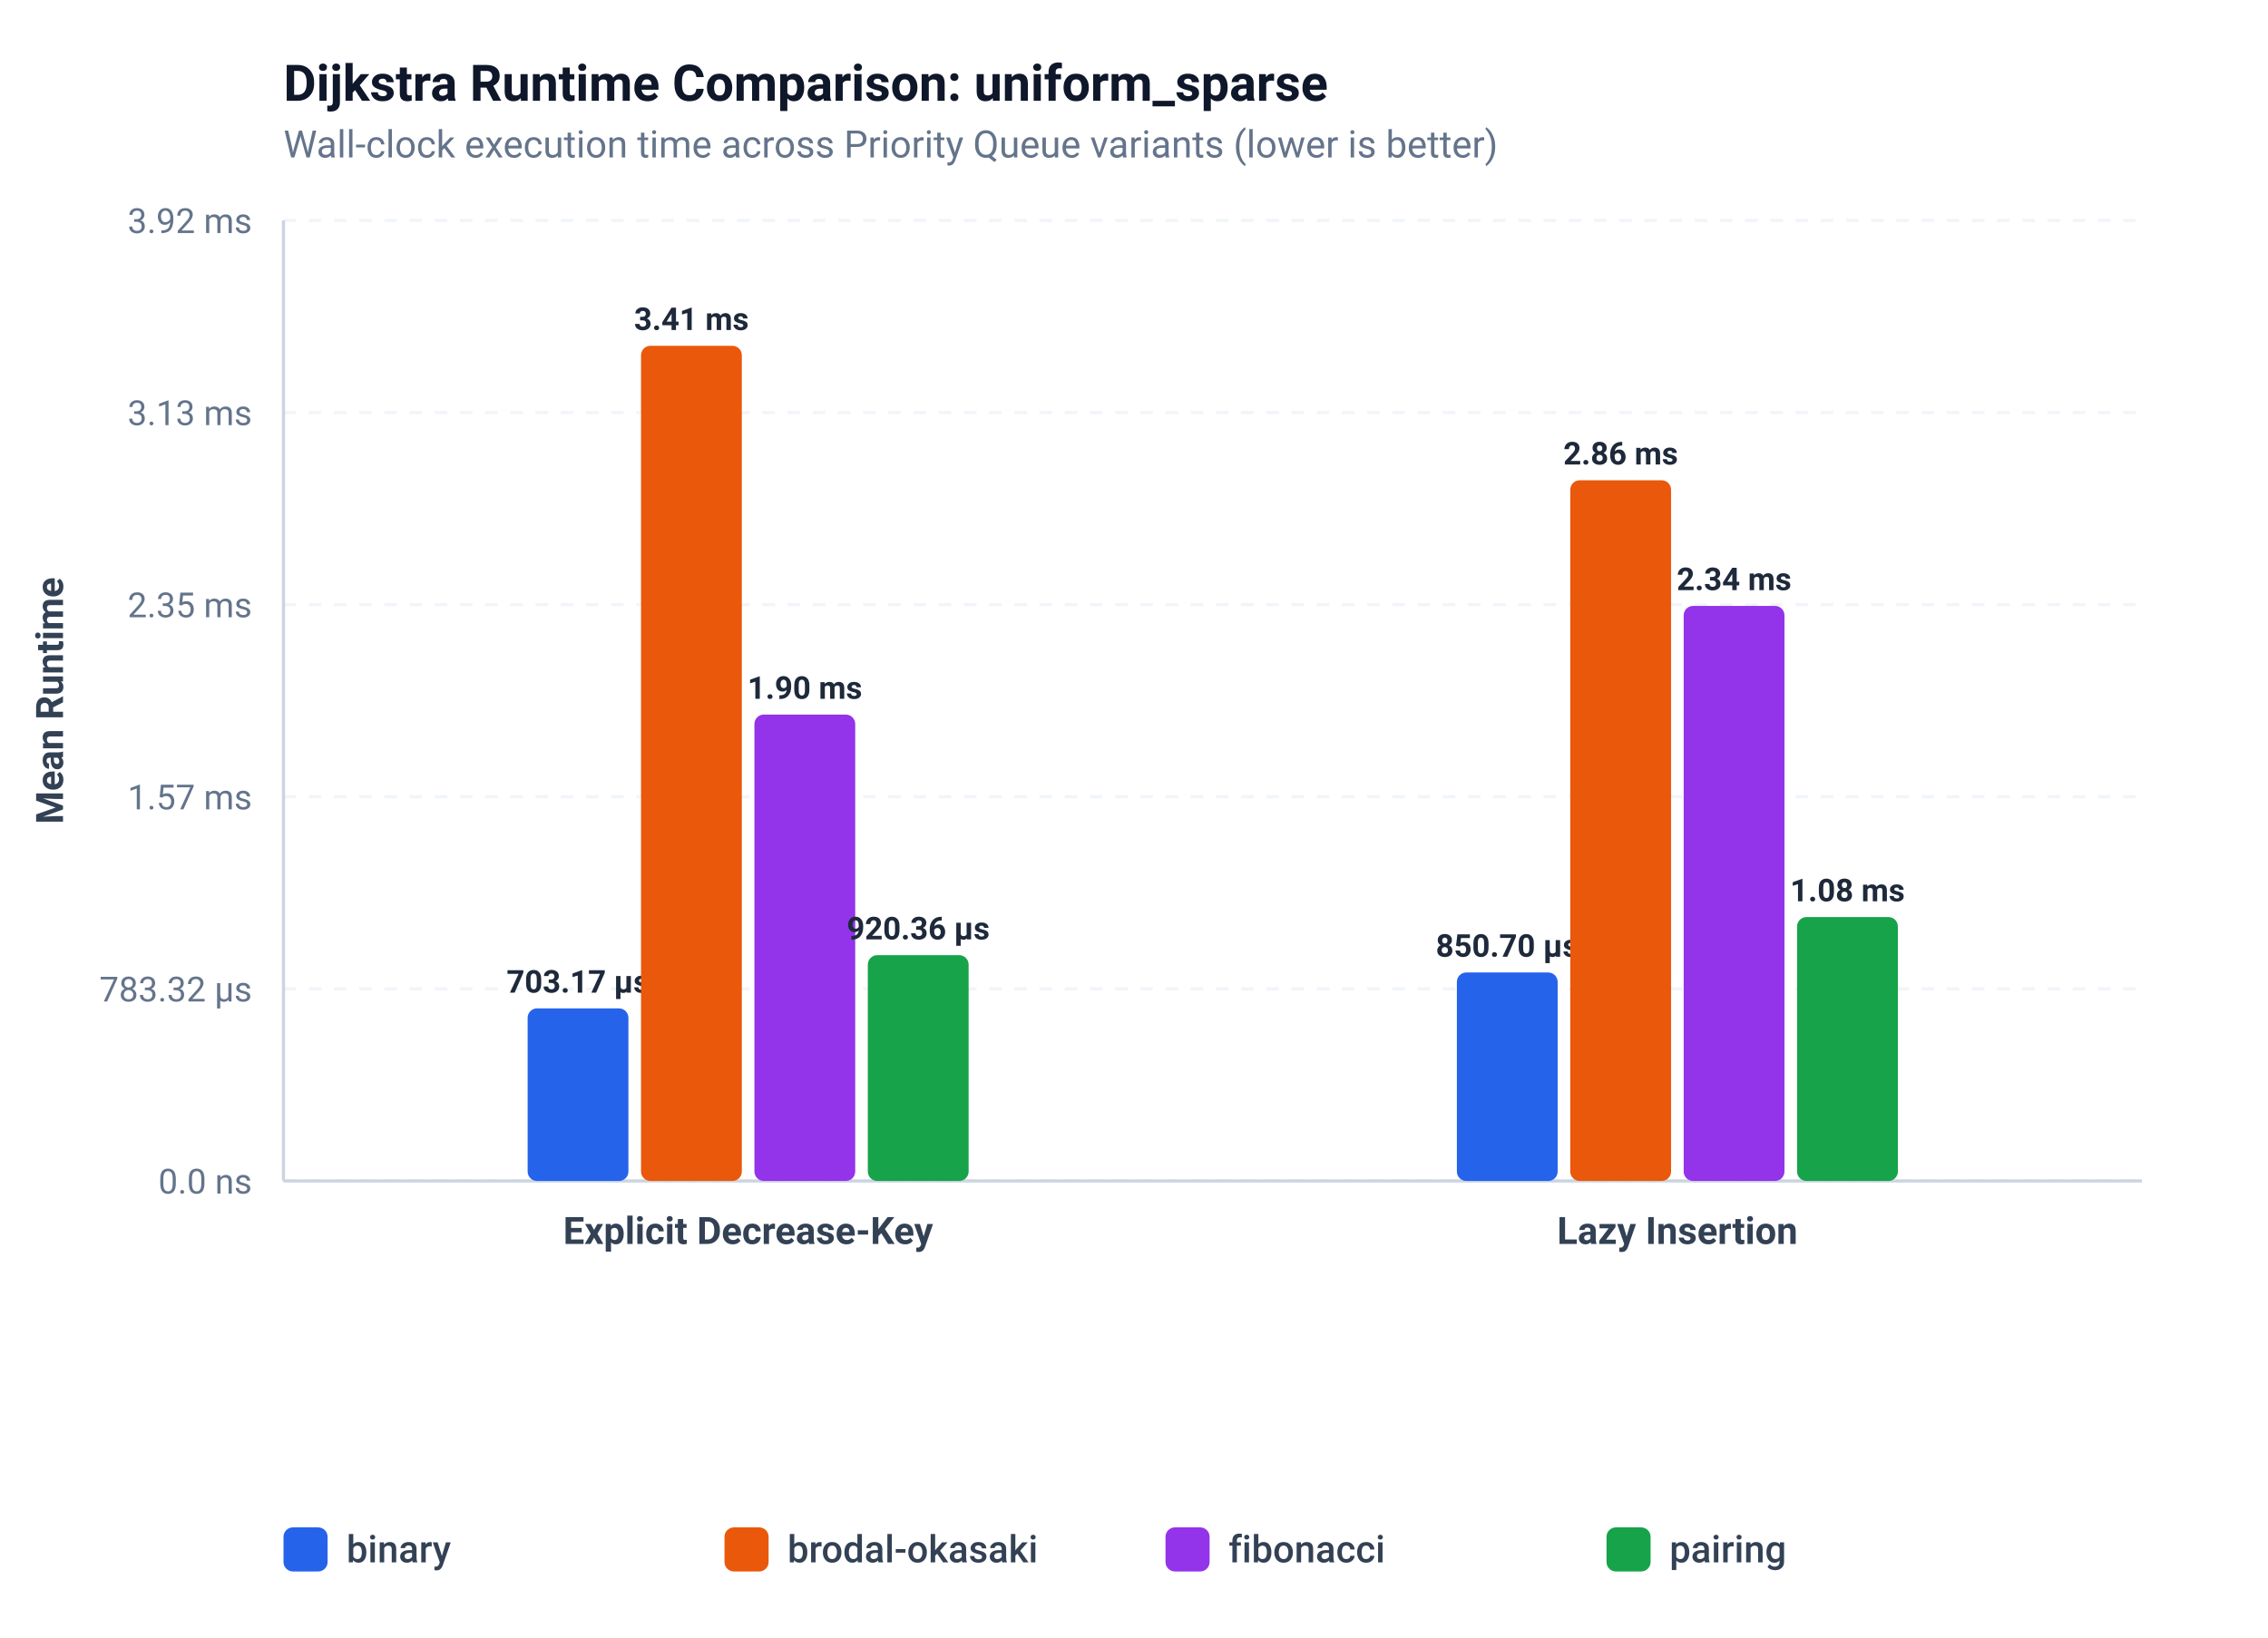
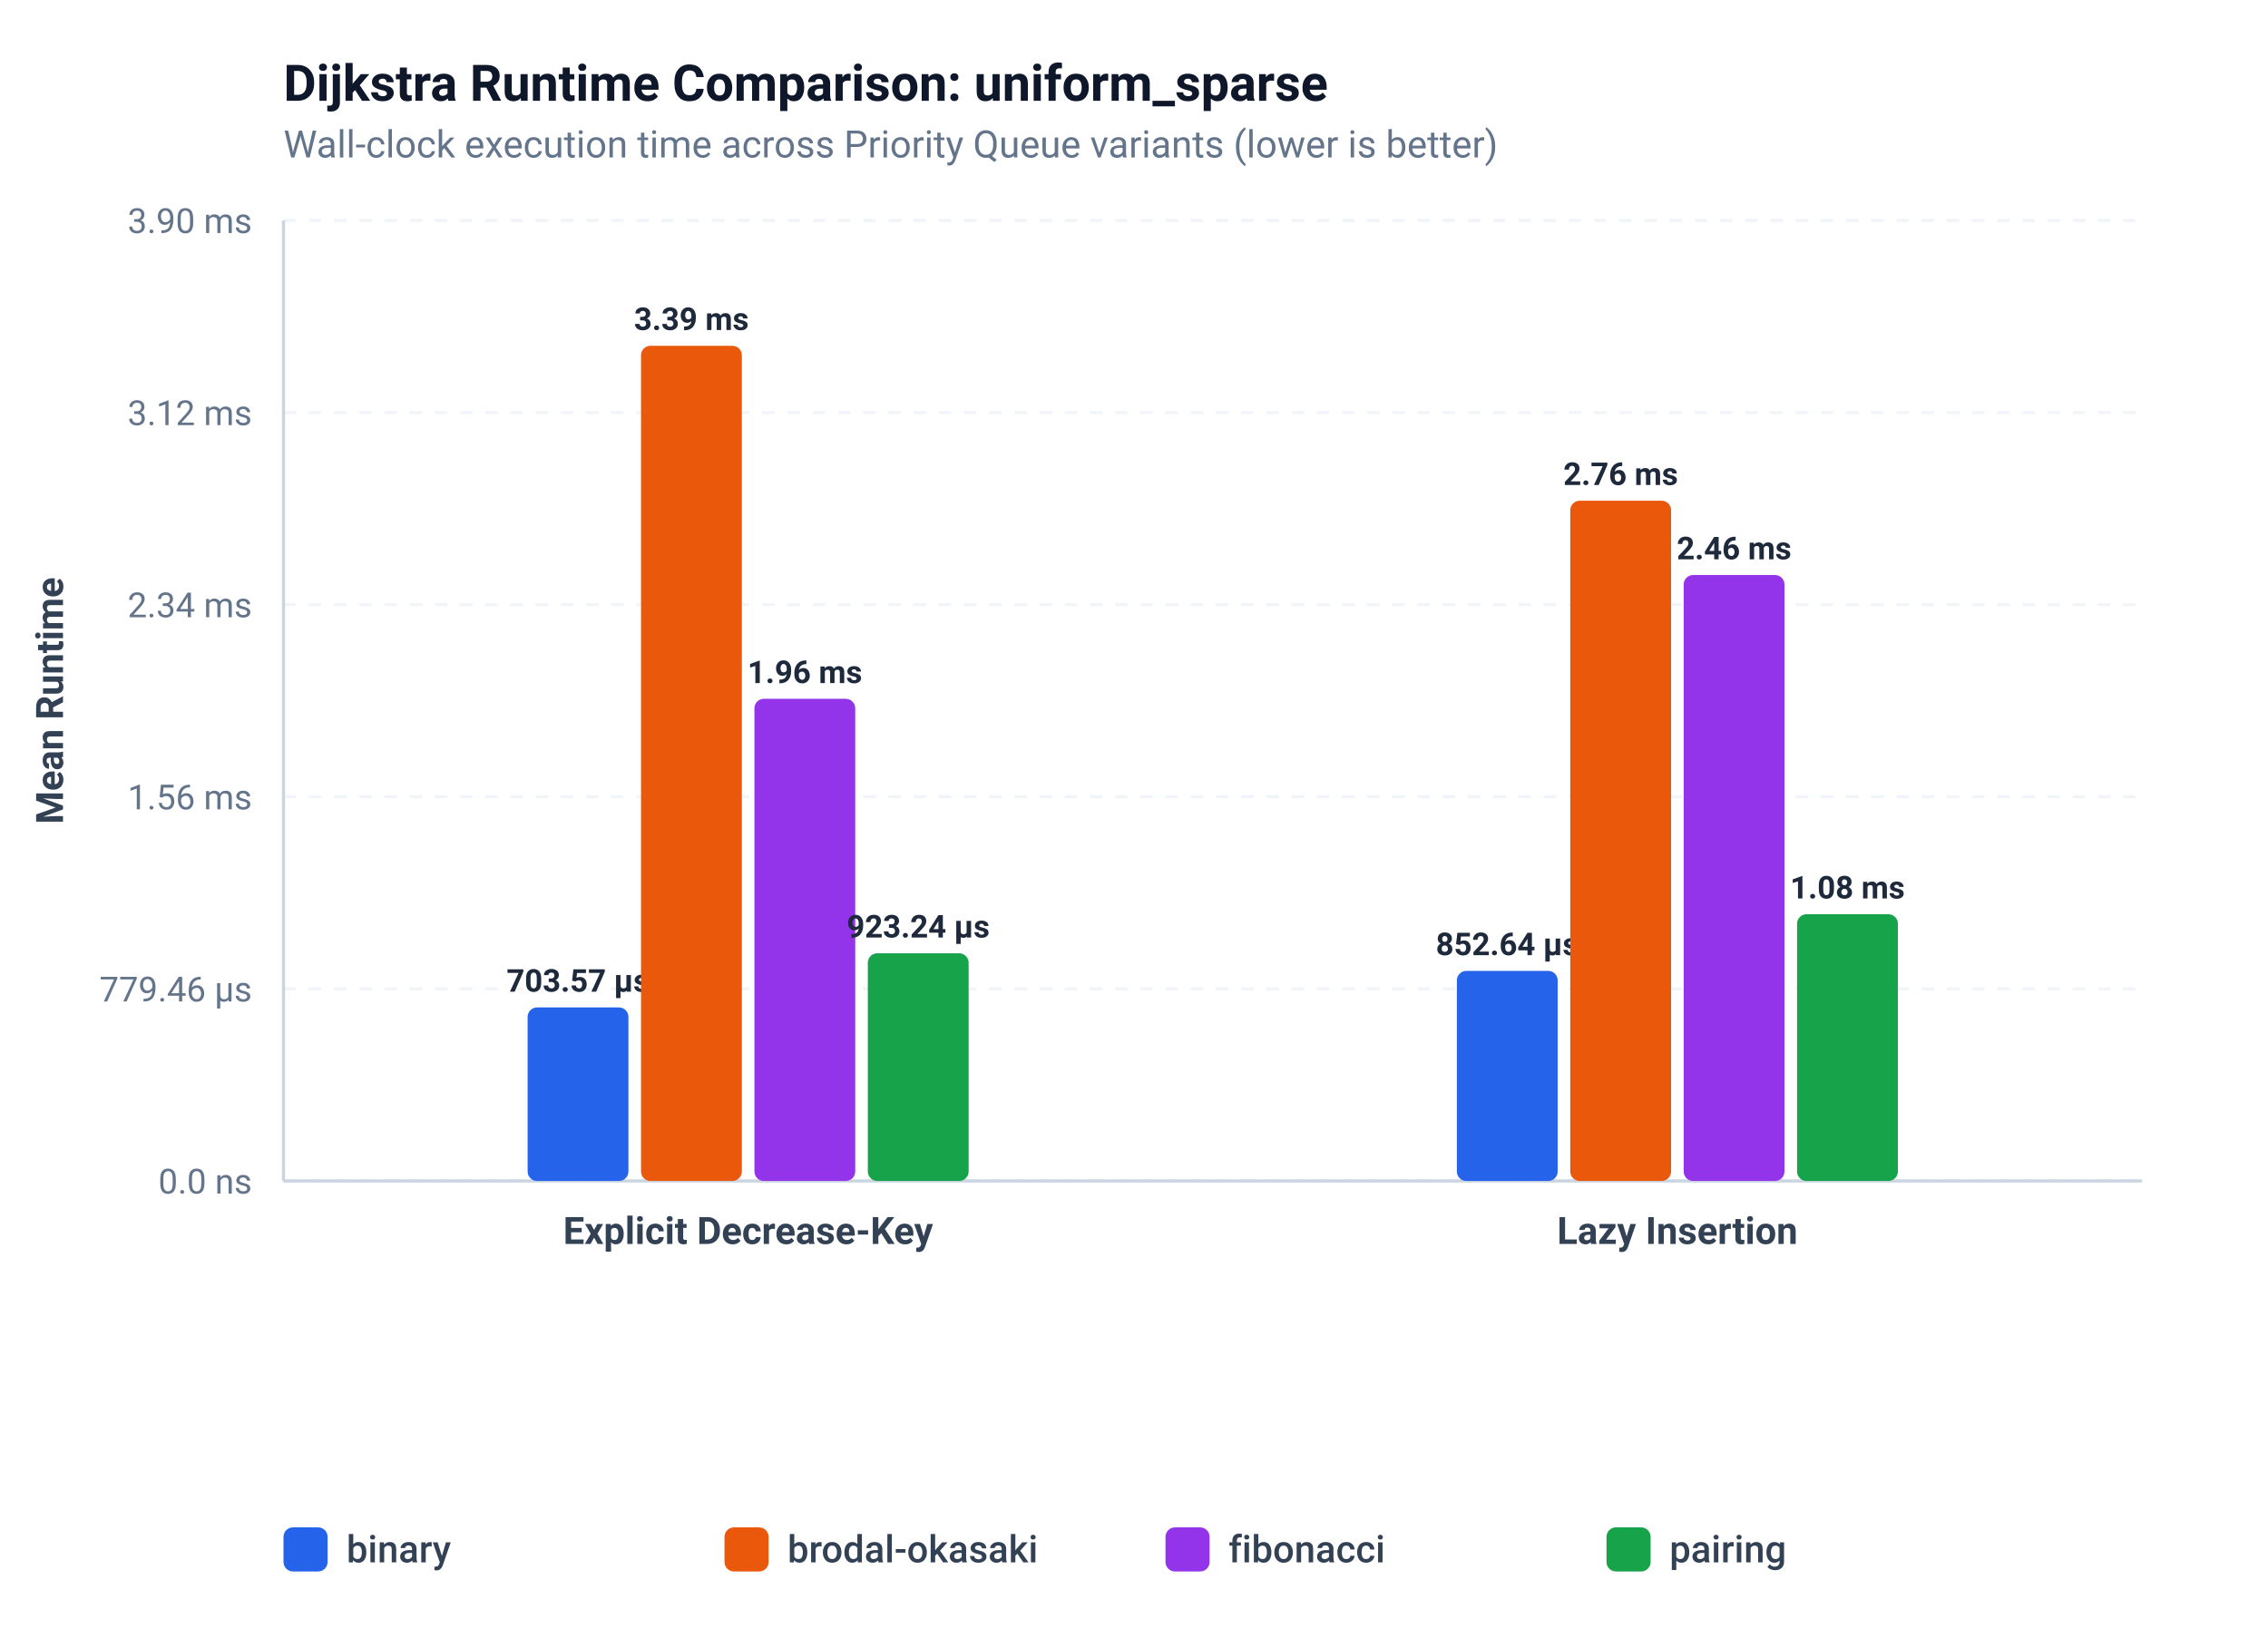
<svg xmlns="http://www.w3.org/2000/svg" viewBox="0 0 720 520" width="720" height="520" style="background-color: #ffffff; font-family: -apple-system, BlinkMacSystemFont, Segoe UI, Roboto, sans-serif;">
  <defs>
    <style>
    .axis { stroke: #CBD5E1; stroke-width: 1; }
    .grid { stroke: #F1F5F9; stroke-width: 1; stroke-dasharray: 4,4; }
    .baseline { stroke: #EF4444; stroke-width: 1.5; stroke-dasharray: 3,3; }
    .tick-label { font-size: 11px; fill: #64748B; }
    .axis-title { font-size: 12px; font-weight: 600; fill: #334155; }
    .chart-title { font-size: 16px; font-weight: 700; fill: #0F172A; }
    .chart-subtitle { font-size: 12px; fill: #64748B; }
    .bar-label { font-size: 9px; font-weight: 600; fill: #1E293B; text-anchor: middle; }
    .legend-text { font-size: 12px; fill: #334155; font-weight: 500; dominant-baseline: central; }
    .bar-label { font-size: 10px; font-weight: 600; fill: #1E293B; text-anchor: middle; }
  </style>
  </defs>
  <text x="90" y="32" class="chart-title">Dijkstra Runtime Comparison: uniform_sparse</text>
  <text x="90" y="50" class="chart-subtitle">Wall-clock execution time across Priority Queue variants (lower is better)</text>
  <line x1="90" y1="375.0" x2="680" y2="375.0" class="grid" />
  <text x="80" y="379.0" class="tick-label" text-anchor="end">0.0 ns</text>
  <line x1="90" y1="314.0" x2="680" y2="314.0" class="grid" />
-   <text x="80" y="318.0" class="tick-label" text-anchor="end">783.32 µs</text>
+   <text x="80" y="318.0" class="tick-label" text-anchor="end">779.46 µs</text>
  <line x1="90" y1="253.0" x2="680" y2="253.0" class="grid" />
-   <text x="80" y="257.0" class="tick-label" text-anchor="end">1.57 ms</text>
+   <text x="80" y="257.0" class="tick-label" text-anchor="end">1.56 ms</text>
  <line x1="90" y1="192.0" x2="680" y2="192.0" class="grid" />
-   <text x="80" y="196.0" class="tick-label" text-anchor="end">2.35 ms</text>
+   <text x="80" y="196.0" class="tick-label" text-anchor="end">2.34 ms</text>
  <line x1="90" y1="131.0" x2="680" y2="131.0" class="grid" />
-   <text x="80" y="135.0" class="tick-label" text-anchor="end">3.13 ms</text>
+   <text x="80" y="135.0" class="tick-label" text-anchor="end">3.12 ms</text>
  <line x1="90" y1="70.0" x2="680" y2="70.0" class="grid" />
-   <text x="80" y="74.0" class="tick-label" text-anchor="end">3.92 ms</text>
+   <text x="80" y="74.0" class="tick-label" text-anchor="end">3.90 ms</text>
  <line x1="90" y1="70" x2="90" y2="375" class="axis" />
  <line x1="90" y1="375" x2="680" y2="375" class="axis" />
  <text x="-222.5" y="20" class="axis-title" text-anchor="middle" transform="rotate(-90)">Mean Runtime</text>
  <text x="237.5" y="395" class="axis-title" font-size="11px" text-anchor="middle">Explicit Decrease-Key</text>
-   <rect x="167.5" y="320.2" width="32.0" height="54.8" fill="#2563EB" rx="3" ry="3" />
-   <text x="183.5" y="315.2" class="bar-label">703.17 µs</text>
+   <rect x="167.5" y="319.9" width="32.0" height="55.1" fill="#2563EB" rx="3" ry="3" />
+   <text x="183.5" y="314.9" class="bar-label">703.57 µs</text>
  <rect x="203.5" y="109.8" width="32.0" height="265.2" fill="#EA580C" rx="3" ry="3" />
-   <text x="219.5" y="104.8" class="bar-label">3.41 ms</text>
-   <rect x="239.5" y="226.9" width="32.0" height="148.1" fill="#9333EA" rx="3" ry="3" />
-   <text x="255.5" y="221.9" class="bar-label">1.90 ms</text>
-   <rect x="275.5" y="303.3" width="32.0" height="71.7" fill="#16A34A" rx="3" ry="3" />
-   <text x="291.5" y="298.3" class="bar-label">920.36 µs</text>
+   <text x="219.5" y="104.8" class="bar-label">3.39 ms</text>
+   <rect x="239.5" y="221.9" width="32.0" height="153.1" fill="#9333EA" rx="3" ry="3" />
+   <text x="255.5" y="216.9" class="bar-label">1.96 ms</text>
+   <rect x="275.5" y="302.7" width="32.0" height="72.3" fill="#16A34A" rx="3" ry="3" />
+   <text x="291.5" y="297.7" class="bar-label">923.24 µs</text>
  <text x="532.5" y="395" class="axis-title" font-size="11px" text-anchor="middle">Lazy Insertion</text>
-   <rect x="462.5" y="308.8" width="32.0" height="66.2" fill="#2563EB" rx="3" ry="3" />
-   <text x="478.5" y="303.8" class="bar-label">850.70 µs</text>
-   <rect x="498.5" y="152.5" width="32.0" height="222.5" fill="#EA580C" rx="3" ry="3" />
-   <text x="514.5" y="147.5" class="bar-label">2.86 ms</text>
-   <rect x="534.5" y="192.4" width="32.0" height="182.6" fill="#9333EA" rx="3" ry="3" />
-   <text x="550.5" y="187.4" class="bar-label">2.34 ms</text>
-   <rect x="570.5" y="291.2" width="32.0" height="83.8" fill="#16A34A" rx="3" ry="3" />
-   <text x="586.5" y="286.2" class="bar-label">1.08 ms</text>
+   <rect x="462.5" y="308.3" width="32.0" height="66.7" fill="#2563EB" rx="3" ry="3" />
+   <text x="478.5" y="303.3" class="bar-label">852.64 µs</text>
+   <rect x="498.5" y="159.0" width="32.0" height="216.0" fill="#EA580C" rx="3" ry="3" />
+   <text x="514.5" y="154.0" class="bar-label">2.76 ms</text>
+   <rect x="534.5" y="182.6" width="32.0" height="192.4" fill="#9333EA" rx="3" ry="3" />
+   <text x="550.5" y="177.6" class="bar-label">2.46 ms</text>
+   <rect x="570.5" y="290.3" width="32.0" height="84.7" fill="#16A34A" rx="3" ry="3" />
+   <text x="586.5" y="285.3" class="bar-label">1.08 ms</text>
  <rect x="90.0" y="485.0" width="14" height="14" fill="#2563EB" rx="3" ry="3" />
  <text x="110.0" y="492.0" class="legend-text">binary</text>
  <rect x="230.0" y="485.0" width="14" height="14" fill="#EA580C" rx="3" ry="3" />
  <text x="250.0" y="492.0" class="legend-text">brodal-okasaki</text>
  <rect x="370.0" y="485.0" width="14" height="14" fill="#9333EA" rx="3" ry="3" />
  <text x="390.0" y="492.0" class="legend-text">fibonacci</text>
  <rect x="510.0" y="485.0" width="14" height="14" fill="#16A34A" rx="3" ry="3" />
  <text x="530.0" y="492.0" class="legend-text">pairing</text>
</svg>
